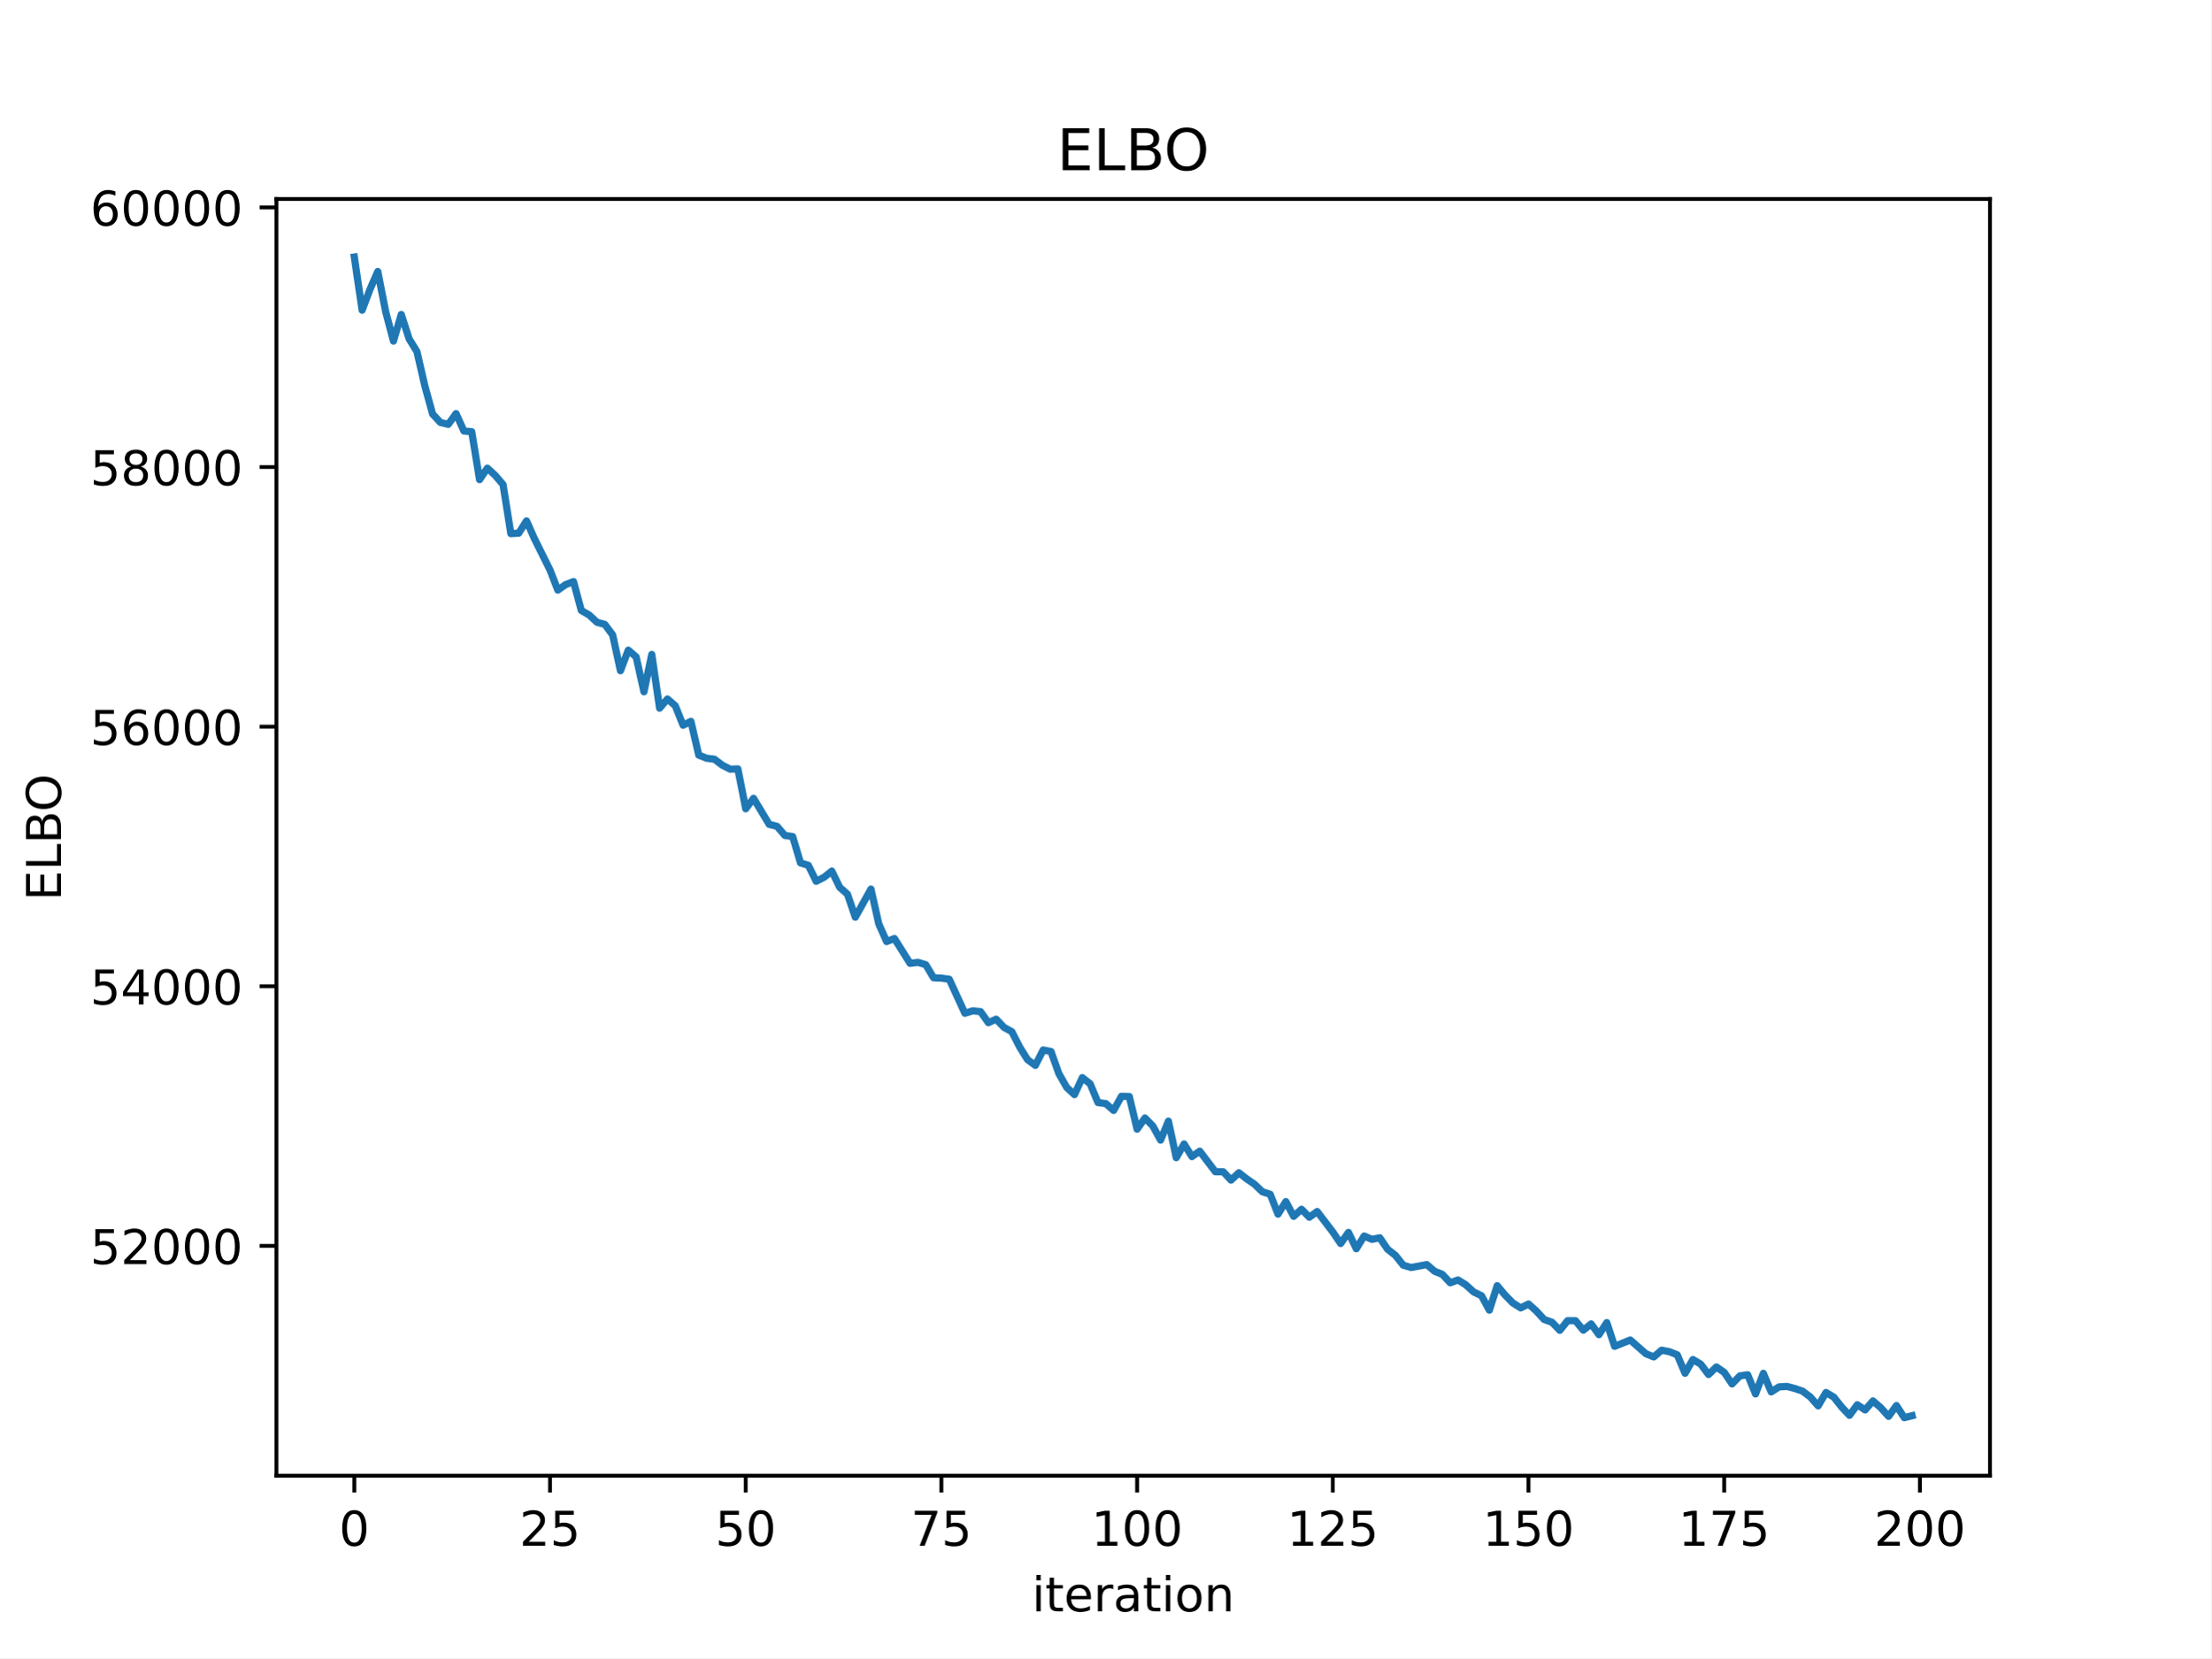
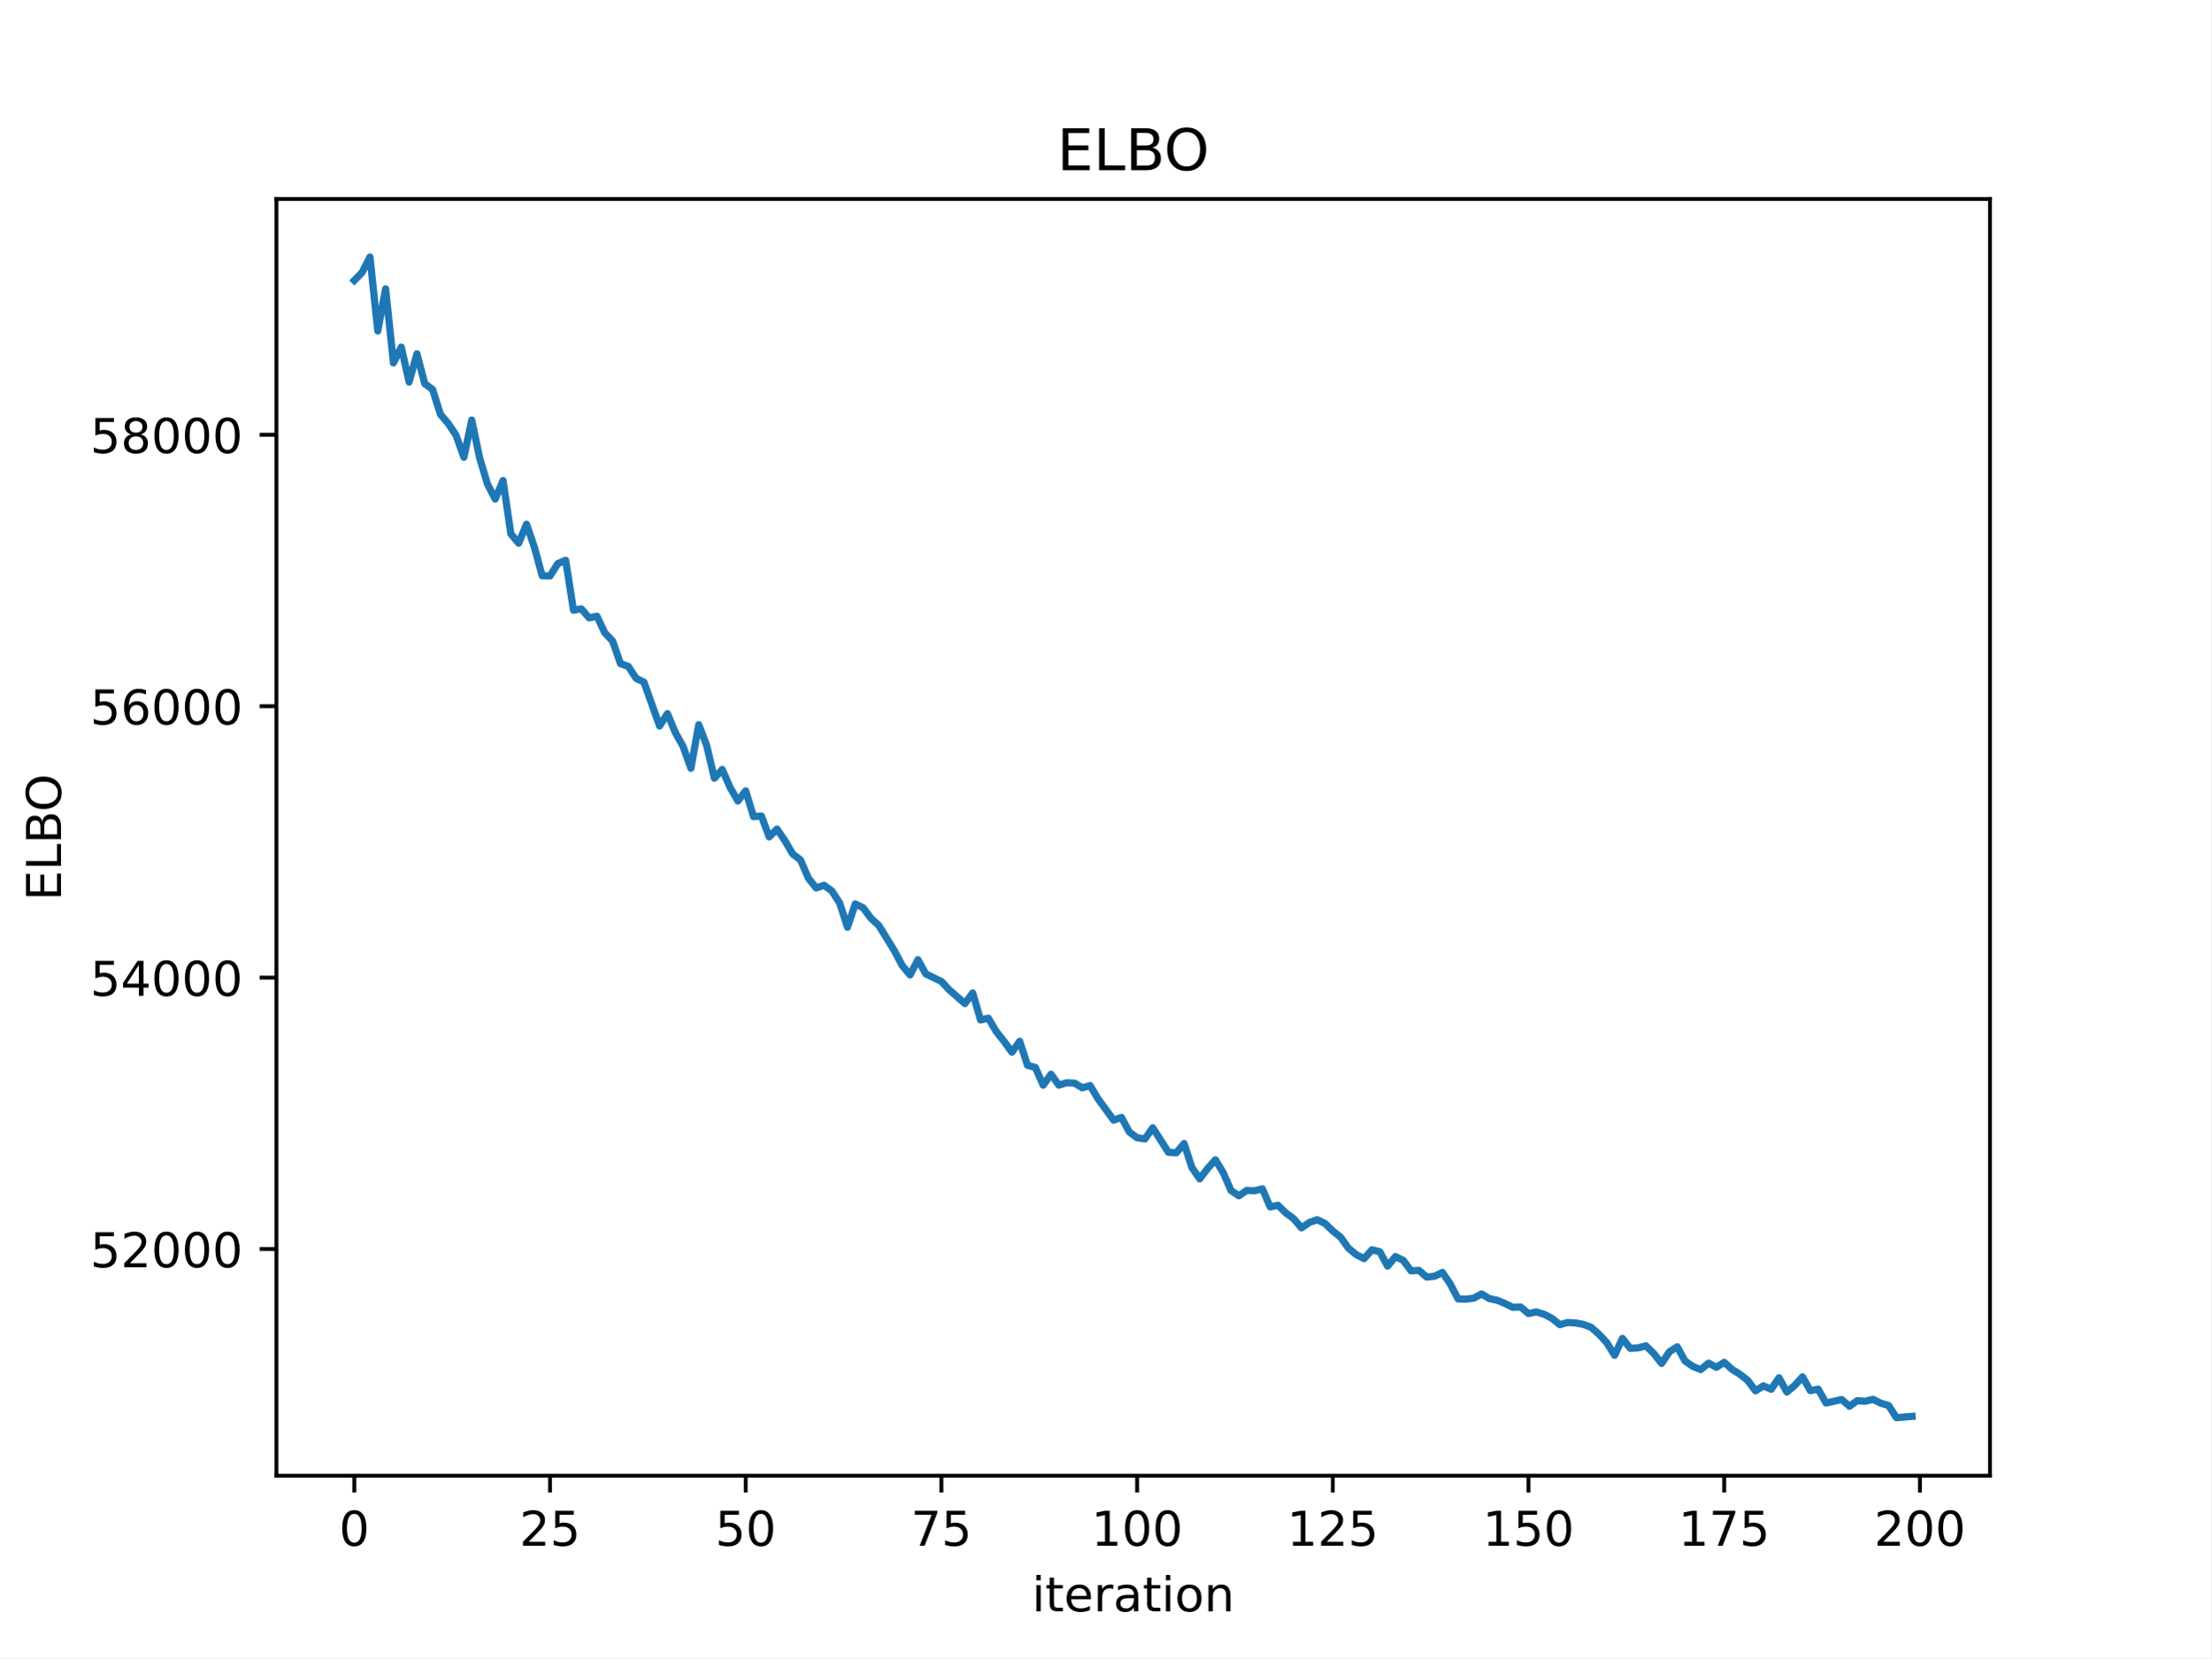
<svg xmlns="http://www.w3.org/2000/svg" xmlns:xlink="http://www.w3.org/1999/xlink" width="460.8pt" height="345.6pt" viewBox="0 0 460.8 345.6" version="1.1">
  <defs>
    <style type="text/css">*{stroke-linejoin: round; stroke-linecap: butt}</style>
  </defs>
  <g id="figure_1">
    <g id="patch_1">
      <path d="M 0 345.6  L 460.8 345.6  L 460.8 0  L 0 0  z " style="fill: #ffffff" />
    </g>
    <g id="axes_1">
      <g id="patch_2">
        <path d="M 57.6 307.584  L 414.72 307.584  L 414.72 41.472  L 57.6 41.472  z " style="fill: #ffffff" />
      </g>
      <g id="matplotlib.axis_1">
        <g id="xtick_1">
          <g id="line2d_1">
            <defs>
-               <path id="m2324e1cdce" d="M 0 0  L 0 3.5  " style="stroke: #000000; stroke-width: 0.8" />
-             </defs>
-             <g>
-               <use xlink:href="#m2324e1cdce" x="73.833" y="307.584" style="stroke: #000000; stroke-width: 0.8" />
+               <path id="m7b925a9705" d="M 0 0  L 0 3.5  " style="stroke: #000000; stroke-width: 0.8" />
+             </defs>
+             <g>
+               <use xlink:href="#m7b925a9705" x="73.833" y="307.584" style="stroke: #000000; stroke-width: 0.8" />
            </g>
          </g>
          <g id="text_1">
            <g transform="translate(70.65148 322.1824) scale(0.1 -0.1)">
              <defs>
                <path id="DejaVuSans-30" d="M 2034 4250  Q 1547 4250 1301 3770  Q 1056 3291 1056 2328  Q 1056 1369 1301 889  Q 1547 409 2034 409  Q 2525 409 2770 889  Q 3016 1369 3016 2328  Q 3016 3291 2770 3770  Q 2525 4250 2034 4250  z M 2034 4750  Q 2819 4750 3233 4129  Q 3647 3509 3647 2328  Q 3647 1150 3233 529  Q 2819 -91 2034 -91  Q 1250 -91 836 529  Q 422 1150 422 2328  Q 422 3509 836 4129  Q 1250 4750 2034 4750  z " transform="scale(0.015625)" />
              </defs>
              <use xlink:href="#DejaVuSans-30" />
            </g>
          </g>
        </g>
        <g id="xtick_2">
          <g id="line2d_2">
            <g>
-               <use xlink:href="#m2324e1cdce" x="114.618" y="307.584" style="stroke: #000000; stroke-width: 0.8" />
+               <use xlink:href="#m7b925a9705" x="114.618" y="307.584" style="stroke: #000000; stroke-width: 0.8" />
            </g>
          </g>
          <g id="text_2">
            <g transform="translate(108.256 322.1824) scale(0.1 -0.1)">
              <defs>
                <path id="DejaVuSans-32" d="M 1228 531  L 3431 531  L 3431 0  L 469 0  L 469 531  Q 828 903 1448 1529  Q 2069 2156 2228 2338  Q 2531 2678 2651 2914  Q 2772 3150 2772 3378  Q 2772 3750 2511 3984  Q 2250 4219 1831 4219  Q 1534 4219 1204 4116  Q 875 4013 500 3803  L 500 4441  Q 881 4594 1212 4672  Q 1544 4750 1819 4750  Q 2544 4750 2975 4387  Q 3406 4025 3406 3419  Q 3406 3131 3298 2873  Q 3191 2616 2906 2266  Q 2828 2175 2409 1742  Q 1991 1309 1228 531  z " transform="scale(0.015625)" />
                <path id="DejaVuSans-35" d="M 691 4666  L 3169 4666  L 3169 4134  L 1269 4134  L 1269 2991  Q 1406 3038 1543 3061  Q 1681 3084 1819 3084  Q 2600 3084 3056 2656  Q 3513 2228 3513 1497  Q 3513 744 3044 326  Q 2575 -91 1722 -91  Q 1428 -91 1123 -41  Q 819 9 494 109  L 494 744  Q 775 591 1075 516  Q 1375 441 1709 441  Q 2250 441 2565 725  Q 2881 1009 2881 1497  Q 2881 1984 2565 2268  Q 2250 2553 1709 2553  Q 1456 2553 1204 2497  Q 953 2441 691 2322  L 691 4666  z " transform="scale(0.015625)" />
              </defs>
              <use xlink:href="#DejaVuSans-32" />
              <use xlink:href="#DejaVuSans-35" transform="translate(63.62305 0)" />
            </g>
          </g>
        </g>
        <g id="xtick_3">
          <g id="line2d_3">
            <g>
-               <use xlink:href="#m2324e1cdce" x="155.404" y="307.584" style="stroke: #000000; stroke-width: 0.8" />
+               <use xlink:href="#m7b925a9705" x="155.404" y="307.584" style="stroke: #000000; stroke-width: 0.8" />
            </g>
          </g>
          <g id="text_3">
            <g transform="translate(149.0417 322.1824) scale(0.1 -0.1)">
              <use xlink:href="#DejaVuSans-35" />
              <use xlink:href="#DejaVuSans-30" transform="translate(63.62305 0)" />
            </g>
          </g>
        </g>
        <g id="xtick_4">
          <g id="line2d_4">
            <g>
-               <use xlink:href="#m2324e1cdce" x="196.19" y="307.584" style="stroke: #000000; stroke-width: 0.8" />
+               <use xlink:href="#m7b925a9705" x="196.19" y="307.584" style="stroke: #000000; stroke-width: 0.8" />
            </g>
          </g>
          <g id="text_4">
            <g transform="translate(189.8275 322.1824) scale(0.1 -0.1)">
              <defs>
                <path id="DejaVuSans-37" d="M 525 4666  L 3525 4666  L 3525 4397  L 1831 0  L 1172 0  L 2766 4134  L 525 4134  L 525 4666  z " transform="scale(0.015625)" />
              </defs>
              <use xlink:href="#DejaVuSans-37" />
              <use xlink:href="#DejaVuSans-35" transform="translate(63.62305 0)" />
            </g>
          </g>
        </g>
        <g id="xtick_5">
          <g id="line2d_5">
            <g>
-               <use xlink:href="#m2324e1cdce" x="236.976" y="307.584" style="stroke: #000000; stroke-width: 0.8" />
+               <use xlink:href="#m7b925a9705" x="236.976" y="307.584" style="stroke: #000000; stroke-width: 0.8" />
            </g>
          </g>
          <g id="text_5">
            <g transform="translate(227.432 322.1824) scale(0.1 -0.1)">
              <defs>
                <path id="DejaVuSans-31" d="M 794 531  L 1825 531  L 1825 4091  L 703 3866  L 703 4441  L 1819 4666  L 2450 4666  L 2450 531  L 3481 531  L 3481 0  L 794 0  L 794 531  z " transform="scale(0.015625)" />
              </defs>
              <use xlink:href="#DejaVuSans-31" />
              <use xlink:href="#DejaVuSans-30" transform="translate(63.62305 0)" />
              <use xlink:href="#DejaVuSans-30" transform="translate(127.2461 0)" />
            </g>
          </g>
        </g>
        <g id="xtick_6">
          <g id="line2d_6">
            <g>
-               <use xlink:href="#m2324e1cdce" x="277.761" y="307.584" style="stroke: #000000; stroke-width: 0.8" />
+               <use xlink:href="#m7b925a9705" x="277.761" y="307.584" style="stroke: #000000; stroke-width: 0.8" />
            </g>
          </g>
          <g id="text_6">
            <g transform="translate(268.2177 322.1824) scale(0.1 -0.1)">
              <use xlink:href="#DejaVuSans-31" />
              <use xlink:href="#DejaVuSans-32" transform="translate(63.62305 0)" />
              <use xlink:href="#DejaVuSans-35" transform="translate(127.2461 0)" />
            </g>
          </g>
        </g>
        <g id="xtick_7">
          <g id="line2d_7">
            <g>
-               <use xlink:href="#m2324e1cdce" x="318.547" y="307.584" style="stroke: #000000; stroke-width: 0.8" />
+               <use xlink:href="#m7b925a9705" x="318.547" y="307.584" style="stroke: #000000; stroke-width: 0.8" />
            </g>
          </g>
          <g id="text_7">
            <g transform="translate(309.0035 322.1824) scale(0.1 -0.1)">
              <use xlink:href="#DejaVuSans-31" />
              <use xlink:href="#DejaVuSans-35" transform="translate(63.62305 0)" />
              <use xlink:href="#DejaVuSans-30" transform="translate(127.2461 0)" />
            </g>
          </g>
        </g>
        <g id="xtick_8">
          <g id="line2d_8">
            <g>
-               <use xlink:href="#m2324e1cdce" x="359.333" y="307.584" style="stroke: #000000; stroke-width: 0.8" />
+               <use xlink:href="#m7b925a9705" x="359.333" y="307.584" style="stroke: #000000; stroke-width: 0.8" />
            </g>
          </g>
          <g id="text_8">
            <g transform="translate(349.7892 322.1824) scale(0.1 -0.1)">
              <use xlink:href="#DejaVuSans-31" />
              <use xlink:href="#DejaVuSans-37" transform="translate(63.62305 0)" />
              <use xlink:href="#DejaVuSans-35" transform="translate(127.2461 0)" />
            </g>
          </g>
        </g>
        <g id="xtick_9">
          <g id="line2d_9">
            <g>
-               <use xlink:href="#m2324e1cdce" x="400.119" y="307.584" style="stroke: #000000; stroke-width: 0.8" />
+               <use xlink:href="#m7b925a9705" x="400.119" y="307.584" style="stroke: #000000; stroke-width: 0.8" />
            </g>
          </g>
          <g id="text_9">
            <g transform="translate(390.575 322.1824) scale(0.1 -0.1)">
              <use xlink:href="#DejaVuSans-32" />
              <use xlink:href="#DejaVuSans-30" transform="translate(63.62305 0)" />
              <use xlink:href="#DejaVuSans-30" transform="translate(127.2461 0)" />
            </g>
          </g>
        </g>
        <g id="text_10">
          <g transform="translate(215.0373 335.8606) scale(0.1 -0.1)">
            <defs>
              <path id="DejaVuSans-69" d="M 603 3500  L 1178 3500  L 1178 0  L 603 0  L 603 3500  z M 603 4863  L 1178 4863  L 1178 4134  L 603 4134  L 603 4863  z " transform="scale(0.015625)" />
              <path id="DejaVuSans-74" d="M 1172 4494  L 1172 3500  L 2356 3500  L 2356 3053  L 1172 3053  L 1172 1153  Q 1172 725 1289 603  Q 1406 481 1766 481  L 2356 481  L 2356 0  L 1766 0  Q 1100 0 847 248  Q 594 497 594 1153  L 594 3053  L 172 3053  L 172 3500  L 594 3500  L 594 4494  L 1172 4494  z " transform="scale(0.015625)" />
              <path id="DejaVuSans-65" d="M 3597 1894  L 3597 1613  L 953 1613  Q 991 1019 1311 708  Q 1631 397 2203 397  Q 2534 397 2845 478  Q 3156 559 3463 722  L 3463 178  Q 3153 47 2828 -22  Q 2503 -91 2169 -91  Q 1331 -91 842 396  Q 353 884 353 1716  Q 353 2575 817 3079  Q 1281 3584 2069 3584  Q 2775 3584 3186 3129  Q 3597 2675 3597 1894  z M 3022 2063  Q 3016 2534 2758 2815  Q 2500 3097 2075 3097  Q 1594 3097 1305 2825  Q 1016 2553 972 2059  L 3022 2063  z " transform="scale(0.015625)" />
              <path id="DejaVuSans-72" d="M 2631 2963  Q 2534 3019 2420 3045  Q 2306 3072 2169 3072  Q 1681 3072 1420 2755  Q 1159 2438 1159 1844  L 1159 0  L 581 0  L 581 3500  L 1159 3500  L 1159 2956  Q 1341 3275 1631 3429  Q 1922 3584 2338 3584  Q 2397 3584 2469 3576  Q 2541 3569 2628 3553  L 2631 2963  z " transform="scale(0.015625)" />
              <path id="DejaVuSans-61" d="M 2194 1759  Q 1497 1759 1228 1600  Q 959 1441 959 1056  Q 959 750 1161 570  Q 1363 391 1709 391  Q 2188 391 2477 730  Q 2766 1069 2766 1631  L 2766 1759  L 2194 1759  z M 3341 1997  L 3341 0  L 2766 0  L 2766 531  Q 2569 213 2275 61  Q 1981 -91 1556 -91  Q 1019 -91 701 211  Q 384 513 384 1019  Q 384 1609 779 1909  Q 1175 2209 1959 2209  L 2766 2209  L 2766 2266  Q 2766 2663 2505 2880  Q 2244 3097 1772 3097  Q 1472 3097 1187 3025  Q 903 2953 641 2809  L 641 3341  Q 956 3463 1253 3523  Q 1550 3584 1831 3584  Q 2591 3584 2966 3190  Q 3341 2797 3341 1997  z " transform="scale(0.015625)" />
              <path id="DejaVuSans-6f" d="M 1959 3097  Q 1497 3097 1228 2736  Q 959 2375 959 1747  Q 959 1119 1226 758  Q 1494 397 1959 397  Q 2419 397 2687 759  Q 2956 1122 2956 1747  Q 2956 2369 2687 2733  Q 2419 3097 1959 3097  z M 1959 3584  Q 2709 3584 3137 3096  Q 3566 2609 3566 1747  Q 3566 888 3137 398  Q 2709 -91 1959 -91  Q 1206 -91 779 398  Q 353 888 353 1747  Q 353 2609 779 3096  Q 1206 3584 1959 3584  z " transform="scale(0.015625)" />
              <path id="DejaVuSans-6e" d="M 3513 2113  L 3513 0  L 2938 0  L 2938 2094  Q 2938 2591 2744 2837  Q 2550 3084 2163 3084  Q 1697 3084 1428 2787  Q 1159 2491 1159 1978  L 1159 0  L 581 0  L 581 3500  L 1159 3500  L 1159 2956  Q 1366 3272 1645 3428  Q 1925 3584 2291 3584  Q 2894 3584 3203 3211  Q 3513 2838 3513 2113  z " transform="scale(0.015625)" />
            </defs>
            <use xlink:href="#DejaVuSans-69" />
            <use xlink:href="#DejaVuSans-74" transform="translate(27.7832 0)" />
            <use xlink:href="#DejaVuSans-65" transform="translate(66.99219 0)" />
            <use xlink:href="#DejaVuSans-72" transform="translate(128.5156 0)" />
            <use xlink:href="#DejaVuSans-61" transform="translate(169.6289 0)" />
            <use xlink:href="#DejaVuSans-74" transform="translate(230.9082 0)" />
            <use xlink:href="#DejaVuSans-69" transform="translate(270.1172 0)" />
            <use xlink:href="#DejaVuSans-6f" transform="translate(297.9004 0)" />
            <use xlink:href="#DejaVuSans-6e" transform="translate(359.082 0)" />
          </g>
        </g>
      </g>
      <g id="matplotlib.axis_2">
        <g id="ytick_1">
          <g id="line2d_10">
            <defs>
-               <path id="mdad62d37ae" d="M 0 0  L -3.5 0  " style="stroke: #000000; stroke-width: 0.8" />
-             </defs>
-             <g>
-               <use xlink:href="#mdad62d37ae" x="57.6" y="259.682" style="stroke: #000000; stroke-width: 0.8" />
+               <path id="m5f101a39ee" d="M 0 0  L -3.5 0  " style="stroke: #000000; stroke-width: 0.8" />
+             </defs>
+             <g>
+               <use xlink:href="#m5f101a39ee" x="57.6" y="260.341" style="stroke: #000000; stroke-width: 0.8" />
            </g>
          </g>
          <g id="text_11">
-             <g transform="translate(18.7875 263.4817) scale(0.1 -0.1)">
+             <g transform="translate(18.7875 264.1399) scale(0.1 -0.1)">
              <use xlink:href="#DejaVuSans-35" />
              <use xlink:href="#DejaVuSans-32" transform="translate(63.62305 0)" />
              <use xlink:href="#DejaVuSans-30" transform="translate(127.2461 0)" />
              <use xlink:href="#DejaVuSans-30" transform="translate(190.8691 0)" />
              <use xlink:href="#DejaVuSans-30" transform="translate(254.4922 0)" />
            </g>
          </g>
        </g>
        <g id="ytick_2">
          <g id="line2d_11">
            <g>
-               <use xlink:href="#mdad62d37ae" x="57.6" y="205.567" style="stroke: #000000; stroke-width: 0.8" />
+               <use xlink:href="#m5f101a39ee" x="57.6" y="203.765" style="stroke: #000000; stroke-width: 0.8" />
            </g>
          </g>
          <g id="text_12">
-             <g transform="translate(18.7875 209.3661) scale(0.1 -0.1)">
+             <g transform="translate(18.7875 207.5637) scale(0.1 -0.1)">
              <defs>
                <path id="DejaVuSans-34" d="M 2419 4116  L 825 1625  L 2419 1625  L 2419 4116  z M 2253 4666  L 3047 4666  L 3047 1625  L 3713 1625  L 3713 1100  L 3047 1100  L 3047 0  L 2419 0  L 2419 1100  L 313 1100  L 313 1709  L 2253 4666  z " transform="scale(0.015625)" />
              </defs>
              <use xlink:href="#DejaVuSans-35" />
              <use xlink:href="#DejaVuSans-34" transform="translate(63.62305 0)" />
              <use xlink:href="#DejaVuSans-30" transform="translate(127.2461 0)" />
              <use xlink:href="#DejaVuSans-30" transform="translate(190.8691 0)" />
              <use xlink:href="#DejaVuSans-30" transform="translate(254.4922 0)" />
            </g>
          </g>
        </g>
        <g id="ytick_3">
          <g id="line2d_12">
            <g>
-               <use xlink:href="#mdad62d37ae" x="57.6" y="151.451" style="stroke: #000000; stroke-width: 0.8" />
+               <use xlink:href="#m5f101a39ee" x="57.6" y="147.188" style="stroke: #000000; stroke-width: 0.8" />
            </g>
          </g>
          <g id="text_13">
-             <g transform="translate(18.7875 155.2504) scale(0.1 -0.1)">
+             <g transform="translate(18.7875 150.9875) scale(0.1 -0.1)">
              <defs>
                <path id="DejaVuSans-36" d="M 2113 2584  Q 1688 2584 1439 2293  Q 1191 2003 1191 1497  Q 1191 994 1439 701  Q 1688 409 2113 409  Q 2538 409 2786 701  Q 3034 994 3034 1497  Q 3034 2003 2786 2293  Q 2538 2584 2113 2584  z M 3366 4563  L 3366 3988  Q 3128 4100 2886 4159  Q 2644 4219 2406 4219  Q 1781 4219 1451 3797  Q 1122 3375 1075 2522  Q 1259 2794 1537 2939  Q 1816 3084 2150 3084  Q 2853 3084 3261 2657  Q 3669 2231 3669 1497  Q 3669 778 3244 343  Q 2819 -91 2113 -91  Q 1303 -91 875 529  Q 447 1150 447 2328  Q 447 3434 972 4092  Q 1497 4750 2381 4750  Q 2619 4750 2861 4703  Q 3103 4656 3366 4563  z " transform="scale(0.015625)" />
              </defs>
              <use xlink:href="#DejaVuSans-35" />
              <use xlink:href="#DejaVuSans-36" transform="translate(63.62305 0)" />
              <use xlink:href="#DejaVuSans-30" transform="translate(127.2461 0)" />
              <use xlink:href="#DejaVuSans-30" transform="translate(190.8691 0)" />
              <use xlink:href="#DejaVuSans-30" transform="translate(254.4922 0)" />
            </g>
          </g>
        </g>
        <g id="ytick_4">
          <g id="line2d_13">
            <g>
-               <use xlink:href="#mdad62d37ae" x="57.6" y="97.336" style="stroke: #000000; stroke-width: 0.8" />
+               <use xlink:href="#m5f101a39ee" x="57.6" y="90.612" style="stroke: #000000; stroke-width: 0.8" />
            </g>
          </g>
          <g id="text_14">
-             <g transform="translate(18.7875 101.1348) scale(0.1 -0.1)">
+             <g transform="translate(18.7875 94.41136) scale(0.1 -0.1)">
              <defs>
                <path id="DejaVuSans-38" d="M 2034 2216  Q 1584 2216 1326 1975  Q 1069 1734 1069 1313  Q 1069 891 1326 650  Q 1584 409 2034 409  Q 2484 409 2743 651  Q 3003 894 3003 1313  Q 3003 1734 2745 1975  Q 2488 2216 2034 2216  z M 1403 2484  Q 997 2584 770 2862  Q 544 3141 544 3541  Q 544 4100 942 4425  Q 1341 4750 2034 4750  Q 2731 4750 3128 4425  Q 3525 4100 3525 3541  Q 3525 3141 3298 2862  Q 3072 2584 2669 2484  Q 3125 2378 3379 2068  Q 3634 1759 3634 1313  Q 3634 634 3220 271  Q 2806 -91 2034 -91  Q 1263 -91 848 271  Q 434 634 434 1313  Q 434 1759 690 2068  Q 947 2378 1403 2484  z M 1172 3481  Q 1172 3119 1398 2916  Q 1625 2713 2034 2713  Q 2441 2713 2670 2916  Q 2900 3119 2900 3481  Q 2900 3844 2670 4047  Q 2441 4250 2034 4250  Q 1625 4250 1398 4047  Q 1172 3844 1172 3481  z " transform="scale(0.015625)" />
              </defs>
              <use xlink:href="#DejaVuSans-35" />
              <use xlink:href="#DejaVuSans-38" transform="translate(63.62305 0)" />
              <use xlink:href="#DejaVuSans-30" transform="translate(127.2461 0)" />
              <use xlink:href="#DejaVuSans-30" transform="translate(190.8691 0)" />
              <use xlink:href="#DejaVuSans-30" transform="translate(254.4922 0)" />
            </g>
          </g>
        </g>
-         <g id="ytick_5">
-           <g id="line2d_14">
-             <g>
-               <use xlink:href="#mdad62d37ae" x="57.6" y="43.22" style="stroke: #000000; stroke-width: 0.8" />
-             </g>
-           </g>
-           <g id="text_15">
-             <g transform="translate(18.7875 47.01919) scale(0.1 -0.1)">
-               <use xlink:href="#DejaVuSans-36" />
-               <use xlink:href="#DejaVuSans-30" transform="translate(63.62305 0)" />
-               <use xlink:href="#DejaVuSans-30" transform="translate(127.2461 0)" />
-               <use xlink:href="#DejaVuSans-30" transform="translate(190.8691 0)" />
-               <use xlink:href="#DejaVuSans-30" transform="translate(254.4922 0)" />
-             </g>
-           </g>
-         </g>
-         <g id="text_16">
+         <g id="text_15">
          <g transform="translate(12.70781 187.7522) rotate(-90) scale(0.1 -0.1)">
            <defs>
              <path id="DejaVuSans-45" d="M 628 4666  L 3578 4666  L 3578 4134  L 1259 4134  L 1259 2753  L 3481 2753  L 3481 2222  L 1259 2222  L 1259 531  L 3634 531  L 3634 0  L 628 0  L 628 4666  z " transform="scale(0.015625)" />
              <path id="DejaVuSans-4c" d="M 628 4666  L 1259 4666  L 1259 531  L 3531 531  L 3531 0  L 628 0  L 628 4666  z " transform="scale(0.015625)" />
              <path id="DejaVuSans-42" d="M 1259 2228  L 1259 519  L 2272 519  Q 2781 519 3026 730  Q 3272 941 3272 1375  Q 3272 1813 3026 2020  Q 2781 2228 2272 2228  L 1259 2228  z M 1259 4147  L 1259 2741  L 2194 2741  Q 2656 2741 2882 2914  Q 3109 3088 3109 3444  Q 3109 3797 2882 3972  Q 2656 4147 2194 4147  L 1259 4147  z M 628 4666  L 2241 4666  Q 2963 4666 3353 4366  Q 3744 4066 3744 3513  Q 3744 3084 3544 2831  Q 3344 2578 2956 2516  Q 3422 2416 3680 2098  Q 3938 1781 3938 1306  Q 3938 681 3513 340  Q 3088 0 2303 0  L 628 0  L 628 4666  z " transform="scale(0.015625)" />
              <path id="DejaVuSans-4f" d="M 2522 4238  Q 1834 4238 1429 3725  Q 1025 3213 1025 2328  Q 1025 1447 1429 934  Q 1834 422 2522 422  Q 3209 422 3611 934  Q 4013 1447 4013 2328  Q 4013 3213 3611 3725  Q 3209 4238 2522 4238  z M 2522 4750  Q 3503 4750 4090 4092  Q 4678 3434 4678 2328  Q 4678 1225 4090 567  Q 3503 -91 2522 -91  Q 1538 -91 948 565  Q 359 1222 359 2328  Q 359 3434 948 4092  Q 1538 4750 2522 4750  z " transform="scale(0.015625)" />
            </defs>
            <use xlink:href="#DejaVuSans-45" />
            <use xlink:href="#DejaVuSans-4c" transform="translate(63.18359 0)" />
            <use xlink:href="#DejaVuSans-42" transform="translate(118.8965 0)" />
            <use xlink:href="#DejaVuSans-4f" transform="translate(185.75 0)" />
          </g>
        </g>
      </g>
-       <g id="line2d_15">
-         <path d="M 73.833 53.568  L 75.464 64.649  L 77.096 60.322  L 78.727 56.59  L 80.358 64.91  L 81.99 71.09  L 83.621 65.549  L 85.253 70.62  L 86.884 73.275  L 88.516 80.372  L 90.147 86.291  L 91.778 88.046  L 93.41 88.444  L 95.041 86.207  L 96.673 89.832  L 98.304 89.976  L 99.936 99.972  L 101.567 97.569  L 103.198 99.083  L 104.83 100.985  L 106.461 111.231  L 108.093 111.136  L 109.724 108.562  L 111.356 112.242  L 114.618 118.804  L 116.25 122.996  L 117.881 121.845  L 119.513 121.215  L 121.144 127.244  L 122.776 128.178  L 124.407 129.697  L 126.038 130.145  L 127.67 132.326  L 129.301 139.798  L 130.933 135.509  L 132.564 136.918  L 134.196 144.189  L 135.827 136.404  L 137.458 147.606  L 139.09 145.688  L 140.721 147.097  L 142.353 151.16  L 143.984 150.347  L 145.616 157.389  L 147.247 158.04  L 148.879 158.239  L 150.51 159.475  L 152.141 160.311  L 153.773 160.264  L 155.404 168.579  L 157.036 166.389  L 160.299 171.826  L 161.93 172.226  L 163.561 174.134  L 165.193 174.37  L 166.824 179.853  L 168.456 180.353  L 170.087 183.68  L 171.719 182.865  L 173.35 181.558  L 174.981 184.925  L 176.613 186.381  L 178.244 191.177  L 181.507 185.305  L 183.139 192.576  L 184.77 196.25  L 186.401 195.62  L 189.664 200.793  L 191.296 200.586  L 192.927 201.061  L 194.559 203.811  L 196.19 203.878  L 197.821 204.094  L 201.084 211.195  L 202.716 210.683  L 204.347 210.849  L 205.979 213.163  L 207.61 212.427  L 209.241 214.146  L 210.873 215.044  L 212.504 218.236  L 214.136 220.863  L 215.767 222.058  L 217.399 218.842  L 219.03 219.166  L 220.661 223.762  L 222.293 226.64  L 223.924 228.155  L 225.556 224.61  L 227.187 225.897  L 228.819 229.805  L 230.45 230.022  L 232.081 231.451  L 233.713 228.498  L 235.344 228.547  L 236.976 235.36  L 238.607 233.023  L 240.239 234.675  L 241.87 237.64  L 243.501 233.679  L 245.133 241.297  L 246.764 238.437  L 248.396 241.068  L 250.027 239.942  L 253.29 244.228  L 254.921 244.236  L 256.553 245.976  L 258.184 244.437  L 259.816 245.715  L 261.447 246.837  L 263.079 248.405  L 264.71 248.919  L 266.341 253.07  L 267.973 250.453  L 269.604 253.529  L 271.236 252.042  L 272.867 253.711  L 274.499 252.523  L 277.761 256.784  L 279.393 259.193  L 281.024 256.872  L 282.656 260.274  L 284.287 257.631  L 285.919 258.325  L 287.55 257.995  L 289.181 260.388  L 290.813 261.666  L 292.444 263.714  L 294.076 264.193  L 297.339 263.579  L 298.97 264.972  L 300.601 265.629  L 302.233 267.376  L 303.864 266.786  L 305.496 267.813  L 307.127 269.293  L 308.759 270.082  L 310.39 273.086  L 312.021 267.977  L 313.653 269.926  L 315.284 271.578  L 316.916 272.612  L 318.547 271.797  L 320.179 273.259  L 321.81 275.03  L 323.441 275.597  L 325.073 277.286  L 326.704 275.269  L 328.336 275.275  L 329.967 277.259  L 331.599 275.945  L 333.23 278.187  L 334.862 275.671  L 336.493 280.621  L 339.756 279.3  L 343.019 282.166  L 344.65 282.828  L 346.282 281.421  L 347.913 281.739  L 349.544 282.388  L 351.176 286.239  L 352.807 283.37  L 354.439 284.337  L 356.07 286.495  L 357.702 284.918  L 359.333 286.044  L 360.964 288.454  L 362.596 286.779  L 364.227 286.549  L 365.859 290.54  L 367.49 286.246  L 369.122 290.119  L 370.753 289.072  L 372.384 288.97  L 374.016 289.401  L 375.647 289.958  L 377.279 291.179  L 378.91 293.029  L 380.542 290.238  L 382.173 291.209  L 383.804 293.265  L 385.436 295.004  L 387.067 292.798  L 388.699 293.875  L 390.33 292  L 391.962 293.416  L 393.593 295.215  L 395.224 292.966  L 396.856 295.488  L 398.487 295.081  L 398.487 295.081  " clip-path="url(#pdb823e95fd)" style="fill: none; stroke: #1f77b4; stroke-width: 1.5; stroke-linecap: square" />
+       <g id="line2d_14">
+         <path d="M 73.833 58.447  L 75.464 56.773  L 77.096 53.568  L 78.727 68.974  L 80.358 60.201  L 81.99 75.645  L 83.621 72.35  L 85.253 79.625  L 86.884 73.745  L 88.516 79.975  L 90.147 81.169  L 91.778 86.359  L 93.41 88.265  L 95.041 90.718  L 96.673 95.302  L 98.304 87.55  L 99.936 95.365  L 101.567 100.86  L 103.198 104.017  L 104.83 100.15  L 106.461 111.281  L 108.093 113.214  L 109.724 109.26  L 111.356 114.035  L 112.987 120.016  L 114.618 120.046  L 116.25 117.471  L 117.881 116.774  L 119.513 127.191  L 121.144 126.901  L 122.776 128.784  L 124.407 128.438  L 126.038 131.903  L 127.67 133.608  L 129.301 138.312  L 130.933 138.899  L 132.564 141.385  L 134.196 142.176  L 137.458 151.325  L 139.09 148.742  L 140.721 152.648  L 142.353 155.584  L 143.984 160.128  L 145.616 151.051  L 147.247 155.296  L 148.879 162.208  L 150.51 160.378  L 152.141 164.107  L 153.773 166.953  L 155.404 164.833  L 157.036 170.217  L 158.667 170.076  L 160.299 174.432  L 161.93 172.811  L 163.561 175.205  L 165.193 177.992  L 166.824 179.241  L 168.456 183.022  L 170.087 185.077  L 171.719 184.516  L 173.35 185.683  L 174.981 188.209  L 176.613 193.266  L 178.244 188.407  L 179.876 189.209  L 181.507 191.396  L 183.139 192.892  L 186.401 198.176  L 188.033 201.264  L 189.664 203.205  L 191.296 200.033  L 192.927 202.98  L 196.19 204.564  L 197.821 206.308  L 201.084 209.171  L 202.716 206.96  L 204.347 212.587  L 205.979 212.218  L 207.61 214.99  L 209.241 217.042  L 210.873 219.306  L 212.504 217.034  L 214.136 222.044  L 215.767 222.487  L 217.399 226.197  L 219.03 223.902  L 220.661 226.185  L 222.293 225.684  L 223.924 225.755  L 225.556 226.744  L 227.187 226.267  L 228.819 229.012  L 232.081 233.478  L 233.713 232.895  L 235.344 235.94  L 236.976 237.147  L 238.607 237.395  L 240.239 235.062  L 243.501 240.174  L 245.133 240.29  L 246.764 238.343  L 248.396 243.353  L 250.027 245.709  L 251.659 243.564  L 253.29 241.734  L 254.921 244.425  L 256.553 248.146  L 258.184 249.248  L 259.816 248.125  L 261.447 248.207  L 263.079 247.783  L 264.71 251.571  L 266.341 251.22  L 267.973 252.812  L 269.604 254.021  L 271.236 255.926  L 272.867 254.798  L 274.499 254.236  L 276.13 255.007  L 277.761 256.571  L 279.393 257.882  L 281.024 260.166  L 282.656 261.51  L 284.287 262.334  L 285.919 260.491  L 287.55 260.902  L 289.181 263.905  L 290.813 261.9  L 292.444 262.709  L 294.076 264.886  L 295.707 264.777  L 297.339 266.188  L 298.97 266.015  L 300.601 265.212  L 302.233 267.61  L 303.864 270.733  L 305.496 270.781  L 307.127 270.585  L 308.759 269.7  L 310.39 270.673  L 312.021 271.019  L 313.653 271.692  L 315.284 272.491  L 316.916 272.423  L 318.547 273.79  L 320.179 273.443  L 321.81 273.948  L 323.441 274.791  L 325.073 276.103  L 326.704 275.646  L 328.336 275.744  L 329.967 276.048  L 331.599 276.647  L 333.23 278.093  L 334.862 279.858  L 336.493 282.489  L 338.124 278.962  L 339.756 281.041  L 341.387 280.943  L 343.019 280.516  L 344.65 282.108  L 346.282 284.178  L 347.913 281.751  L 349.544 280.715  L 351.176 283.687  L 352.807 284.812  L 354.439 285.461  L 356.07 284.119  L 357.702 284.99  L 359.333 283.947  L 360.964 285.423  L 362.596 286.433  L 364.227 287.715  L 365.859 289.903  L 367.49 288.851  L 369.122 289.565  L 370.753 287.167  L 372.384 290.155  L 374.016 288.763  L 375.647 286.988  L 377.279 289.854  L 378.91 289.541  L 380.542 292.433  L 383.804 291.71  L 385.436 293.108  L 387.067 291.937  L 388.699 292.074  L 390.33 291.66  L 391.962 292.474  L 393.593 292.956  L 395.224 295.488  L 398.487 295.219  L 398.487 295.219  " clip-path="url(#p4123a94a35)" style="fill: none; stroke: #1f77b4; stroke-width: 1.5; stroke-linecap: square" />
      </g>
      <g id="patch_3">
        <path d="M 57.6 307.584  L 57.6 41.472  " style="fill: none; stroke: #000000; stroke-width: 0.8; stroke-linejoin: miter; stroke-linecap: square" />
      </g>
      <g id="patch_4">
        <path d="M 414.72 307.584  L 414.72 41.472  " style="fill: none; stroke: #000000; stroke-width: 0.8; stroke-linejoin: miter; stroke-linecap: square" />
      </g>
      <g id="patch_5">
        <path d="M 57.6 307.584  L 414.72 307.584  " style="fill: none; stroke: #000000; stroke-width: 0.8; stroke-linejoin: miter; stroke-linecap: square" />
      </g>
      <g id="patch_6">
        <path d="M 57.6 41.472  L 414.72 41.472  " style="fill: none; stroke: #000000; stroke-width: 0.8; stroke-linejoin: miter; stroke-linecap: square" />
      </g>
-       <g id="text_17">
+       <g id="text_16">
        <g transform="translate(220.2909 35.472) scale(0.12 -0.12)">
          <use xlink:href="#DejaVuSans-45" />
          <use xlink:href="#DejaVuSans-4c" transform="translate(63.18359 0)" />
          <use xlink:href="#DejaVuSans-42" transform="translate(118.8965 0)" />
          <use xlink:href="#DejaVuSans-4f" transform="translate(185.75 0)" />
        </g>
      </g>
    </g>
  </g>
  <defs>
-     <clipPath id="pdb823e95fd">
+     <clipPath id="p4123a94a35">
      <rect x="57.6" y="41.472" width="357.12" height="266.112" />
    </clipPath>
  </defs>
</svg>
